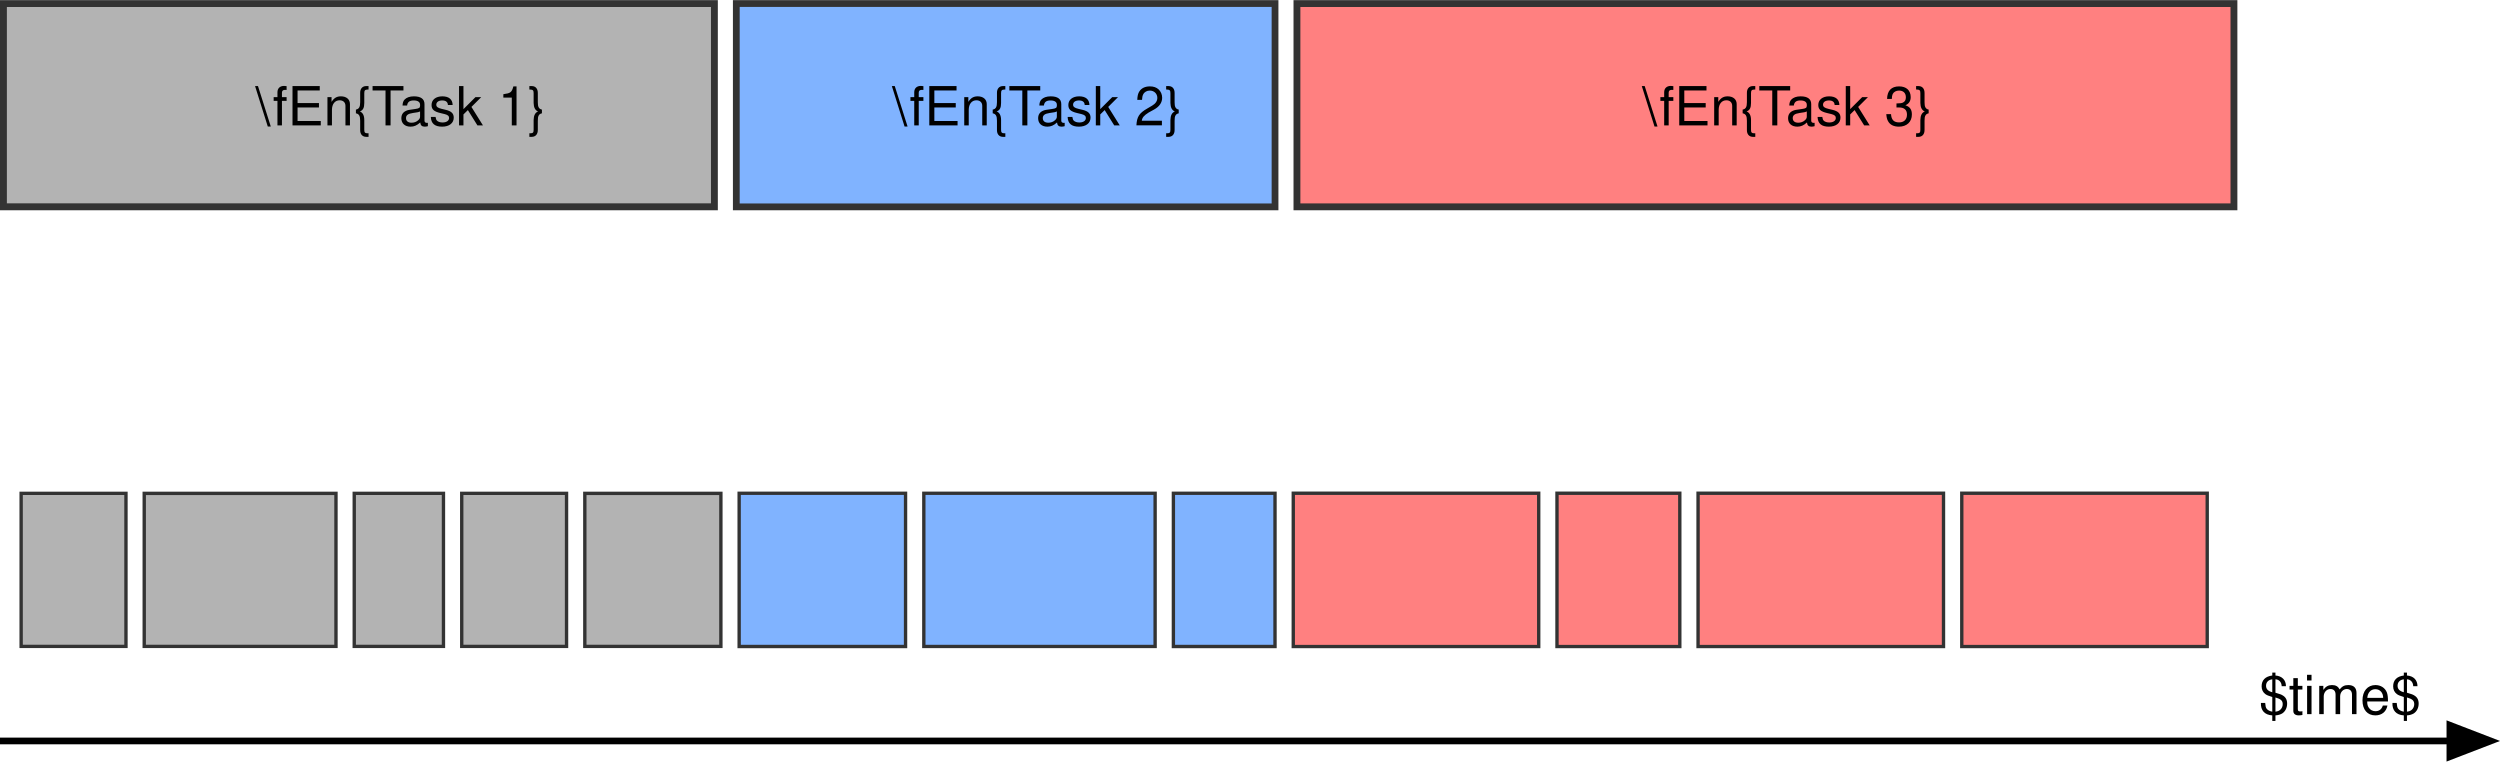
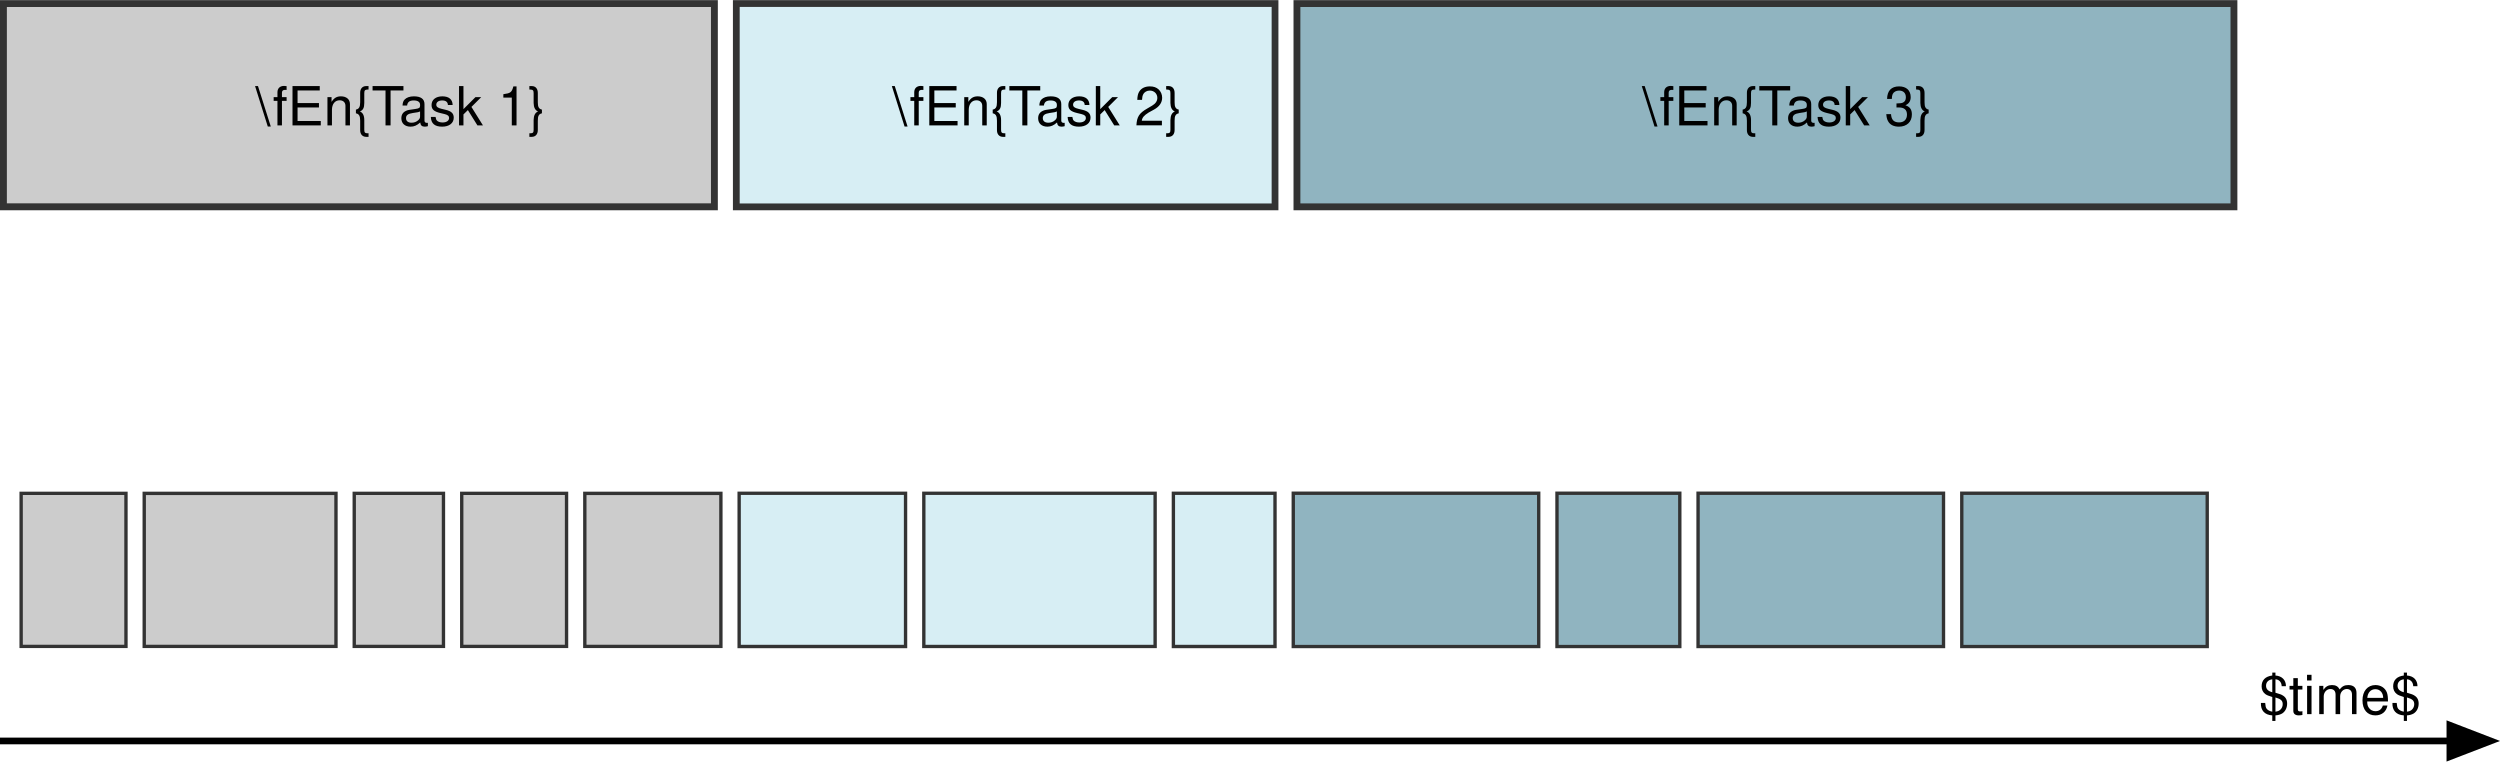
<svg xmlns="http://www.w3.org/2000/svg" width="5.153in" height="1.57in" viewBox="0 0 130.893 39.865" version="1.1" id="svg1" xml:space="preserve">
  <defs id="defs1">
    <marker style="overflow:visible" id="Triangle" refX="0" refY="0" orient="auto-start-reverse" markerWidth="1.5" markerHeight="1" viewBox="0 0 1 1" preserveAspectRatio="none">
      <path transform="scale(0.5)" style="fill:context-stroke;fill-rule:evenodd;stroke:context-stroke;stroke-width:1pt" d="M 5.77,0 -2.88,5 V -5 Z" id="path135" />
    </marker>
  </defs>
  <g id="layer1" transform="translate(-61.80187,-70.89885)" />
  <g id="g1" transform="matrix(0.2645833,0,0,0.2645833,136.1581,-70.89885)">
    <path id="path7" d="M 864.809,979.157 V 152.923" style="fill:none;stroke:#000000;stroke-width:0.266;stroke-linecap:butt;stroke-linejoin:miter;stroke-miterlimit:10;stroke-dasharray:none;stroke-opacity:1" />
    <text id="text9" xml:space="preserve" x="683.1" y="128.657" style="font-size:16px;stroke-width:1.333">
      <tspan style="font-variant:normal;font-weight:500;font-size:13.284px;font-family:'Padauk Book';writing-mode:lr-tb;fill:#000000;fill-opacity:1;fill-rule:nonzero;stroke:none;stroke-width:1.333" x="683.1" y="128.657" id="tspan9" />
    </text>
    <text id="text10" xml:space="preserve" x="221.767" y="165.94" style="font-size:16px;stroke-width:1.333">
      <tspan style="font-variant:normal;font-weight:500;font-size:13.284px;font-family:'Padauk Book';writing-mode:lr-tb;fill:#000000;fill-opacity:1;fill-rule:nonzero;stroke:none;stroke-width:1.333" id="tspan10" x="221.767" y="165.94" />
    </text>
-     <rect style="fill:#b3b3b3;stroke:#333333;stroke-width:1.36;stroke-linecap:round;stroke-dasharray:none" id="rect2" width="140.688" height="40.214" x="-513.933" y="268.644" ry="0" />
-     <rect style="fill:#b3b3b3;stroke:#333333;stroke-width:0.667;stroke-linecap:round;stroke-dasharray:none" id="rect2-4" width="20.743" height="30.289" x="-510.43" y="365.562" ry="0" />
-     <rect style="fill:#b3b3b3;stroke:#333333;stroke-width:0.667;stroke-linecap:round;stroke-dasharray:none" id="rect2-4-8" width="37.944" height="30.286" x="-486.073" y="365.563" ry="0" />
-     <rect style="fill:#b3b3b3;stroke:#333333;stroke-width:0.667;stroke-linecap:round;stroke-dasharray:none" id="rect2-4-8-8" width="17.657" height="30.29" x="-444.515" y="365.562" ry="0" />
-     <rect style="fill:#b3b3b3;stroke:#333333;stroke-width:0.667;stroke-linecap:round;stroke-dasharray:none" id="rect2-4-8-8-4" width="20.742" height="30.29" x="-423.244" y="365.562" ry="0" />
-     <rect style="fill:#b3b3b3;stroke:#333333;stroke-width:0.667;stroke-linecap:round;stroke-dasharray:none" id="rect2-4-8-8-4-5" width="26.927" height="30.288" x="-398.887" y="365.563" ry="0" />
-     <rect style="fill:#80b3ff;stroke:#333333;stroke-width:1.34;stroke-linecap:round;stroke-dasharray:none" id="rect2-7" width="106.607" height="40.235" x="-368.909" y="268.634" ry="0" />
-     <rect style="fill:#80b3ff;stroke:#333333;stroke-width:0.667;stroke-linecap:round;stroke-dasharray:none" id="rect2-7-0" width="32.928" height="30.318" x="-368.346" y="365.548" ry="0" />
-     <rect style="fill:#80b3ff;stroke:#333333;stroke-width:0.667;stroke-linecap:round;stroke-dasharray:none" id="rect2-7-0-2" width="45.772" height="30.317" x="-331.803" y="365.548" ry="0" />
-     <rect style="fill:#80b3ff;stroke:#333333;stroke-width:0.667;stroke-linecap:round;stroke-dasharray:none" id="rect2-7-0-21" width="20.109" height="30.32" x="-282.417" y="365.547" ry="0" />
-     <rect style="fill:#ff8080;stroke:#333333;stroke-width:1.359;stroke-linecap:round;stroke-dasharray:none" id="rect2-9" width="185.417" height="40.216" x="-257.966" y="268.643" ry="0" />
-     <rect style="fill:#ff8080;stroke:#333333;stroke-width:0.667;stroke-linecap:round;stroke-dasharray:none" id="rect2-9-5" width="48.57" height="30.337" x="-258.694" y="365.538" ry="0" />
-     <rect style="fill:#ff8080;stroke:#333333;stroke-width:0.667;stroke-linecap:round;stroke-dasharray:none" id="rect2-9-5-8" width="48.57" height="30.337" x="-126.406" y="365.538" ry="0" />
-     <rect style="fill:#ff8080;stroke:#333333;stroke-width:0.667;stroke-linecap:round;stroke-dasharray:none" id="rect2-9-5-6" width="48.57" height="30.337" x="-178.591" y="365.538" ry="0" />
-     <rect style="fill:#ff8080;stroke:#333333;stroke-width:0.667;stroke-linecap:round;stroke-dasharray:none" id="rect2-9-5-0" width="24.304" height="30.339" x="-206.509" y="365.537" ry="0" />
+     <rect style="fill:#cccccc;stroke:#333333;stroke-width:1.36;stroke-linecap:round;stroke-dasharray:none" id="rect2" width="140.688" height="40.214" x="-513.933" y="268.644" ry="0" />
+     <rect style="fill:#cccccc;stroke:#333333;stroke-width:0.667;stroke-linecap:round;stroke-dasharray:none" id="rect2-4" width="20.743" height="30.289" x="-510.43" y="365.562" ry="0" />
+     <rect style="fill:#cccccc;stroke:#333333;stroke-width:0.667;stroke-linecap:round;stroke-dasharray:none" id="rect2-4-8" width="37.944" height="30.286" x="-486.073" y="365.563" ry="0" />
+     <rect style="fill:#cccccc;stroke:#333333;stroke-width:0.667;stroke-linecap:round;stroke-dasharray:none" id="rect2-4-8-8" width="17.657" height="30.29" x="-444.515" y="365.562" ry="0" />
+     <rect style="fill:#cccccc;stroke:#333333;stroke-width:0.667;stroke-linecap:round;stroke-dasharray:none" id="rect2-4-8-8-4" width="20.742" height="30.29" x="-423.244" y="365.562" ry="0" />
+     <rect style="fill:#cccccc;stroke:#333333;stroke-width:0.667;stroke-linecap:round;stroke-dasharray:none" id="rect2-4-8-8-4-5" width="26.927" height="30.288" x="-398.887" y="365.563" ry="0" />
+     <rect style="fill:#d7eef4;stroke:#333333;stroke-width:1.34;stroke-linecap:round;stroke-dasharray:none" id="rect2-7" width="106.607" height="40.235" x="-368.909" y="268.634" ry="0" />
+     <rect style="fill:#d7eef4;stroke:#333333;stroke-width:0.667;stroke-linecap:round;stroke-dasharray:none" id="rect2-7-0" width="32.928" height="30.318" x="-368.346" y="365.548" ry="0" />
+     <rect style="fill:#d7eef4;stroke:#333333;stroke-width:0.667;stroke-linecap:round;stroke-dasharray:none" id="rect2-7-0-2" width="45.772" height="30.317" x="-331.803" y="365.548" ry="0" />
+     <rect style="fill:#d7eef4;stroke:#333333;stroke-width:0.667;stroke-linecap:round;stroke-dasharray:none" id="rect2-7-0-21" width="20.109" height="30.32" x="-282.417" y="365.547" ry="0" />
+     <rect style="fill:#90b4c0;stroke:#333333;stroke-width:1.359;stroke-linecap:round;stroke-dasharray:none" id="rect2-9" width="185.417" height="40.216" x="-257.966" y="268.643" ry="0" />
+     <rect style="fill:#90b4c0;stroke:#333333;stroke-width:0.667;stroke-linecap:round;stroke-dasharray:none" id="rect2-9-5" width="48.57" height="30.337" x="-258.694" y="365.538" ry="0" />
+     <rect style="fill:#90b4c0;stroke:#333333;stroke-width:0.667;stroke-linecap:round;stroke-dasharray:none" id="rect2-9-5-8" width="48.57" height="30.337" x="-126.406" y="365.538" ry="0" />
+     <rect style="fill:#90b4c0;stroke:#333333;stroke-width:0.667;stroke-linecap:round;stroke-dasharray:none" id="rect2-9-5-6" width="48.57" height="30.337" x="-178.591" y="365.538" ry="0" />
+     <rect style="fill:#90b4c0;stroke:#333333;stroke-width:0.667;stroke-linecap:round;stroke-dasharray:none" id="rect2-9-5-0" width="24.304" height="30.339" x="-206.509" y="365.537" ry="0" />
    <text xml:space="preserve" style="font-size:10.667px;font-family:Helvetica;-inkscape-font-specification:'Helvetica, Normal';fill:#000000;stroke:#333333;stroke-width:0;stroke-linecap:round;stroke-dasharray:none;stroke-dashoffset:0" x="-464.064" y="292.748" id="text4">
      <tspan id="tspan4" x="-464.064" y="292.748">\fEn{Task 1}</tspan>
    </text>
    <text xml:space="preserve" style="font-size:10.667px;font-family:Helvetica;-inkscape-font-specification:'Helvetica, Normal';fill:#000000;stroke:#333333;stroke-width:0;stroke-linecap:round;stroke-dasharray:none;stroke-dashoffset:0" x="-338.05" y="292.748" id="text4-4">
      <tspan id="tspan4-6" x="-338.05" y="292.748">\fEn{Task 2}</tspan>
    </text>
    <text xml:space="preserve" style="font-size:10.667px;font-family:Helvetica;-inkscape-font-specification:'Helvetica, Normal';fill:#000000;stroke:#333333;stroke-width:0;stroke-linecap:round;stroke-dasharray:none;stroke-dashoffset:0" x="-189.648" y="292.748" id="text4-9">
      <tspan id="tspan4-4" x="-189.648" y="292.748">\fEn{Task 3}</tspan>
    </text>
    <path style="fill:none;stroke:#000000;stroke-width:1.325;marker-end:url(#Triangle)" d="M -514.613,414.56 H -26.954" id="path10" />
    <text xml:space="preserve" style="font-size:10.667px;font-family:Helvetica;-inkscape-font-specification:'Helvetica, Normal';fill:#000000;stroke:#333333;stroke-width:0;stroke-linecap:round;stroke-dasharray:none;stroke-dashoffset:0" x="-67.632" y="409.248" id="text4-9-8">
      <tspan id="tspan4-4-8" x="-67.632" y="409.248">$time$</tspan>
    </text>
  </g>
</svg>
